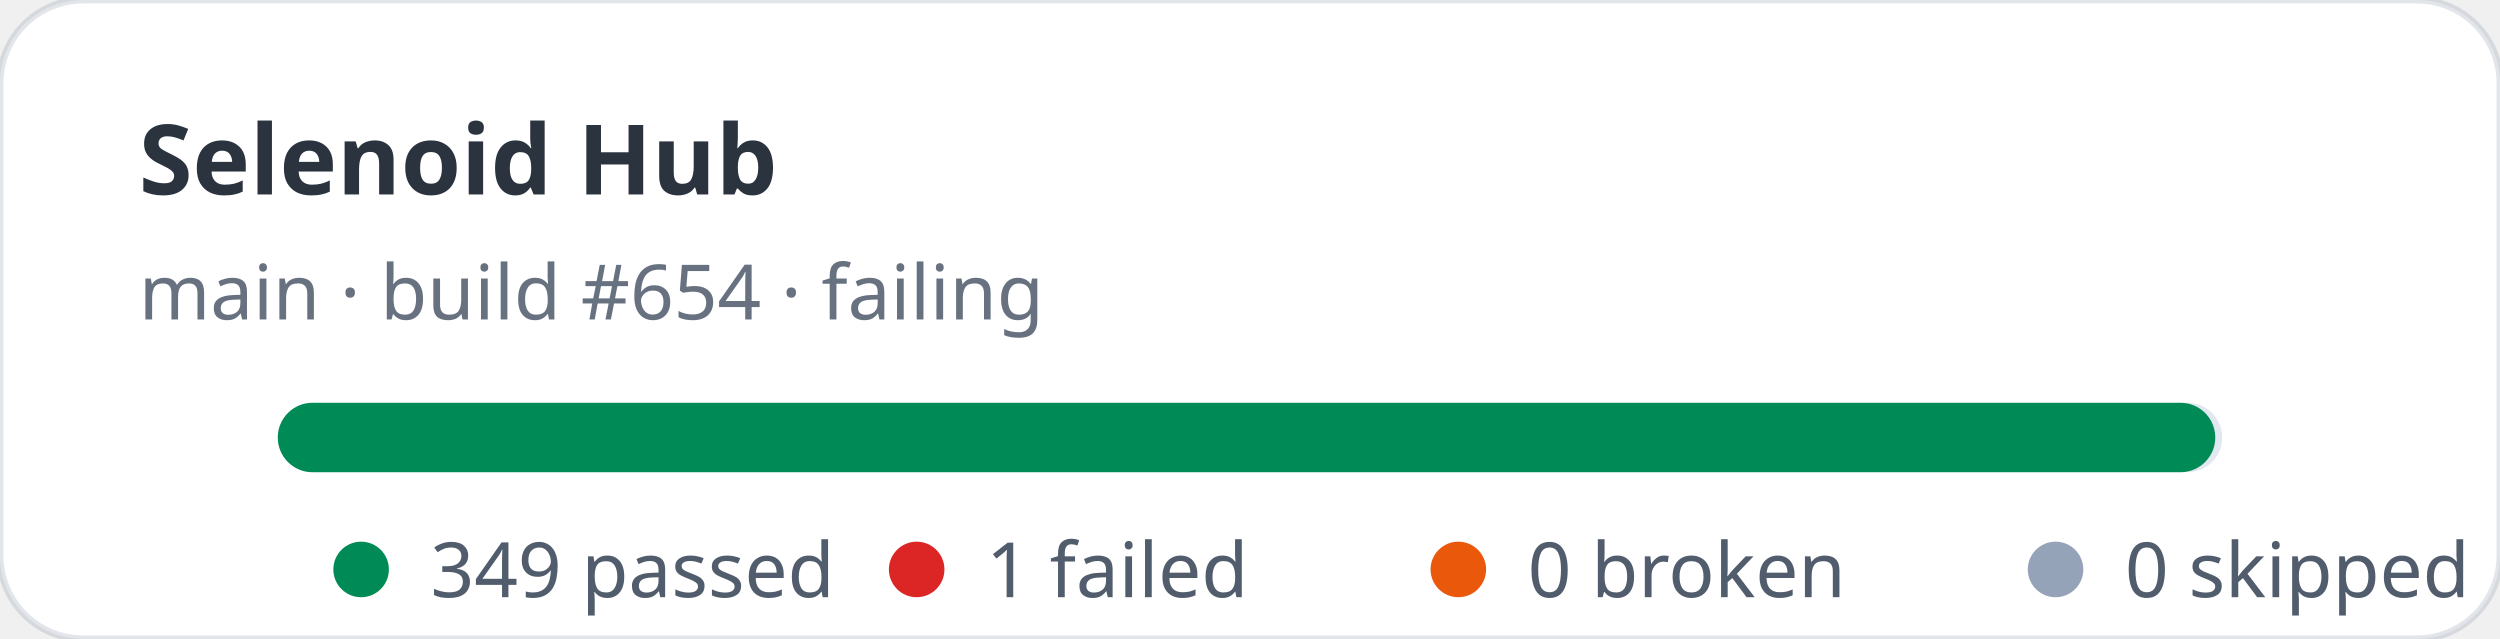
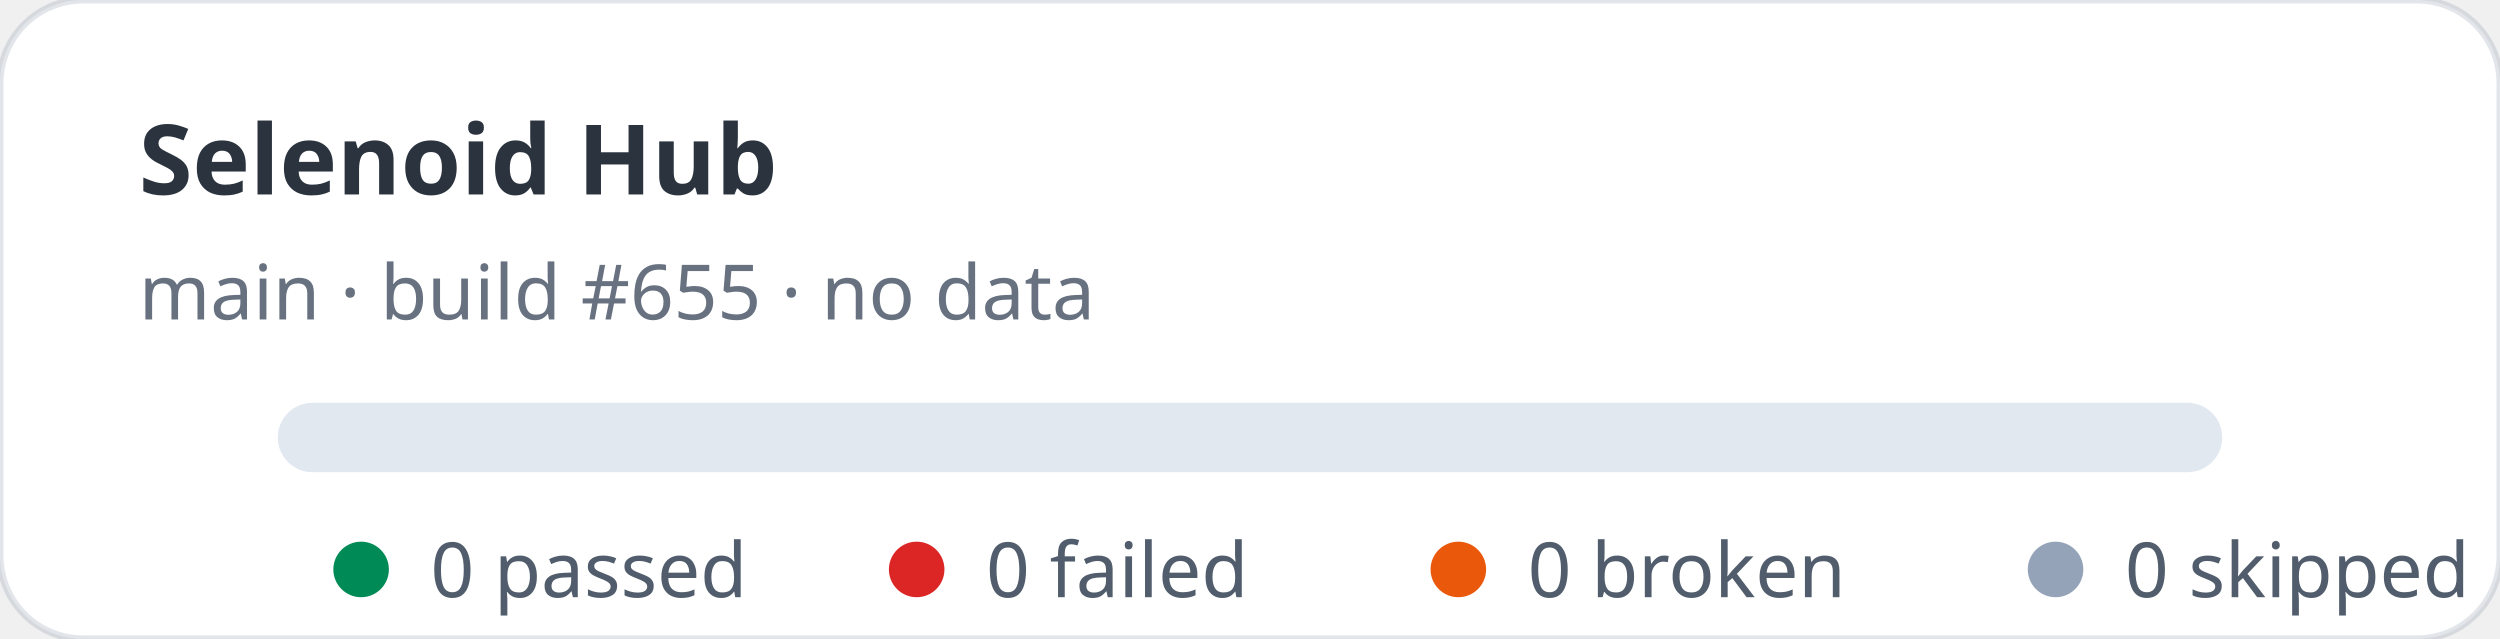
- <svg xmlns="http://www.w3.org/2000/svg" width="360" height="92" viewBox="0 0 360 92" role="img" aria-label="Selenoid Hub stats: 349 passed, 1 failed">
+ <svg xmlns="http://www.w3.org/2000/svg" width="360" height="92" viewBox="0 0 360 92" role="img" aria-label="Selenoid Hub stats: 0 passed, 0 failed">
  <rect width="360" height="92" rx="12" fill="#ffffff" stroke="rgba(11,48,86,0.12)" />
  <text x="20" y="28" fill="rgba(1,10,24,0.83)" font-family="ui-sans-serif,system-ui,sans-serif" font-size="14" font-weight="700">Selenoid Hub</text>
-   <text x="20" y="46" fill="rgba(2,19,44,0.6)" font-family="ui-sans-serif,system-ui,sans-serif" font-size="11">main · build #654 · failing</text>
+   <text x="20" y="46" fill="rgba(2,19,44,0.6)" font-family="ui-sans-serif,system-ui,sans-serif" font-size="11">main · build #655 · no data</text>
  <rect x="40" y="58" width="280" height="10" rx="5" fill="#e2e8f0" />
-   <rect x="40" y="58" width="279" height="10" rx="5" fill="#008a56" />
  <g font-family="ui-sans-serif,system-ui,sans-serif" font-size="11" fill="rgba(1,18,40,0.68)">
    <circle cx="52" cy="82" r="4" fill="#008a56" />
-     <text x="62" y="86">349 passed</text>
+     <text x="62" y="86">0 passed</text>
    <circle cx="132" cy="82" r="4" fill="#dc2626" />
-     <text x="142" y="86">1 failed</text>
+     <text x="142" y="86">0 failed</text>
    <circle cx="210" cy="82" r="4" fill="#ea580c" />
    <text x="220" y="86">0 broken</text>
    <circle cx="296" cy="82" r="4" fill="#94a3b8" />
    <text x="306" y="86">0 skipped</text>
  </g>
</svg>
